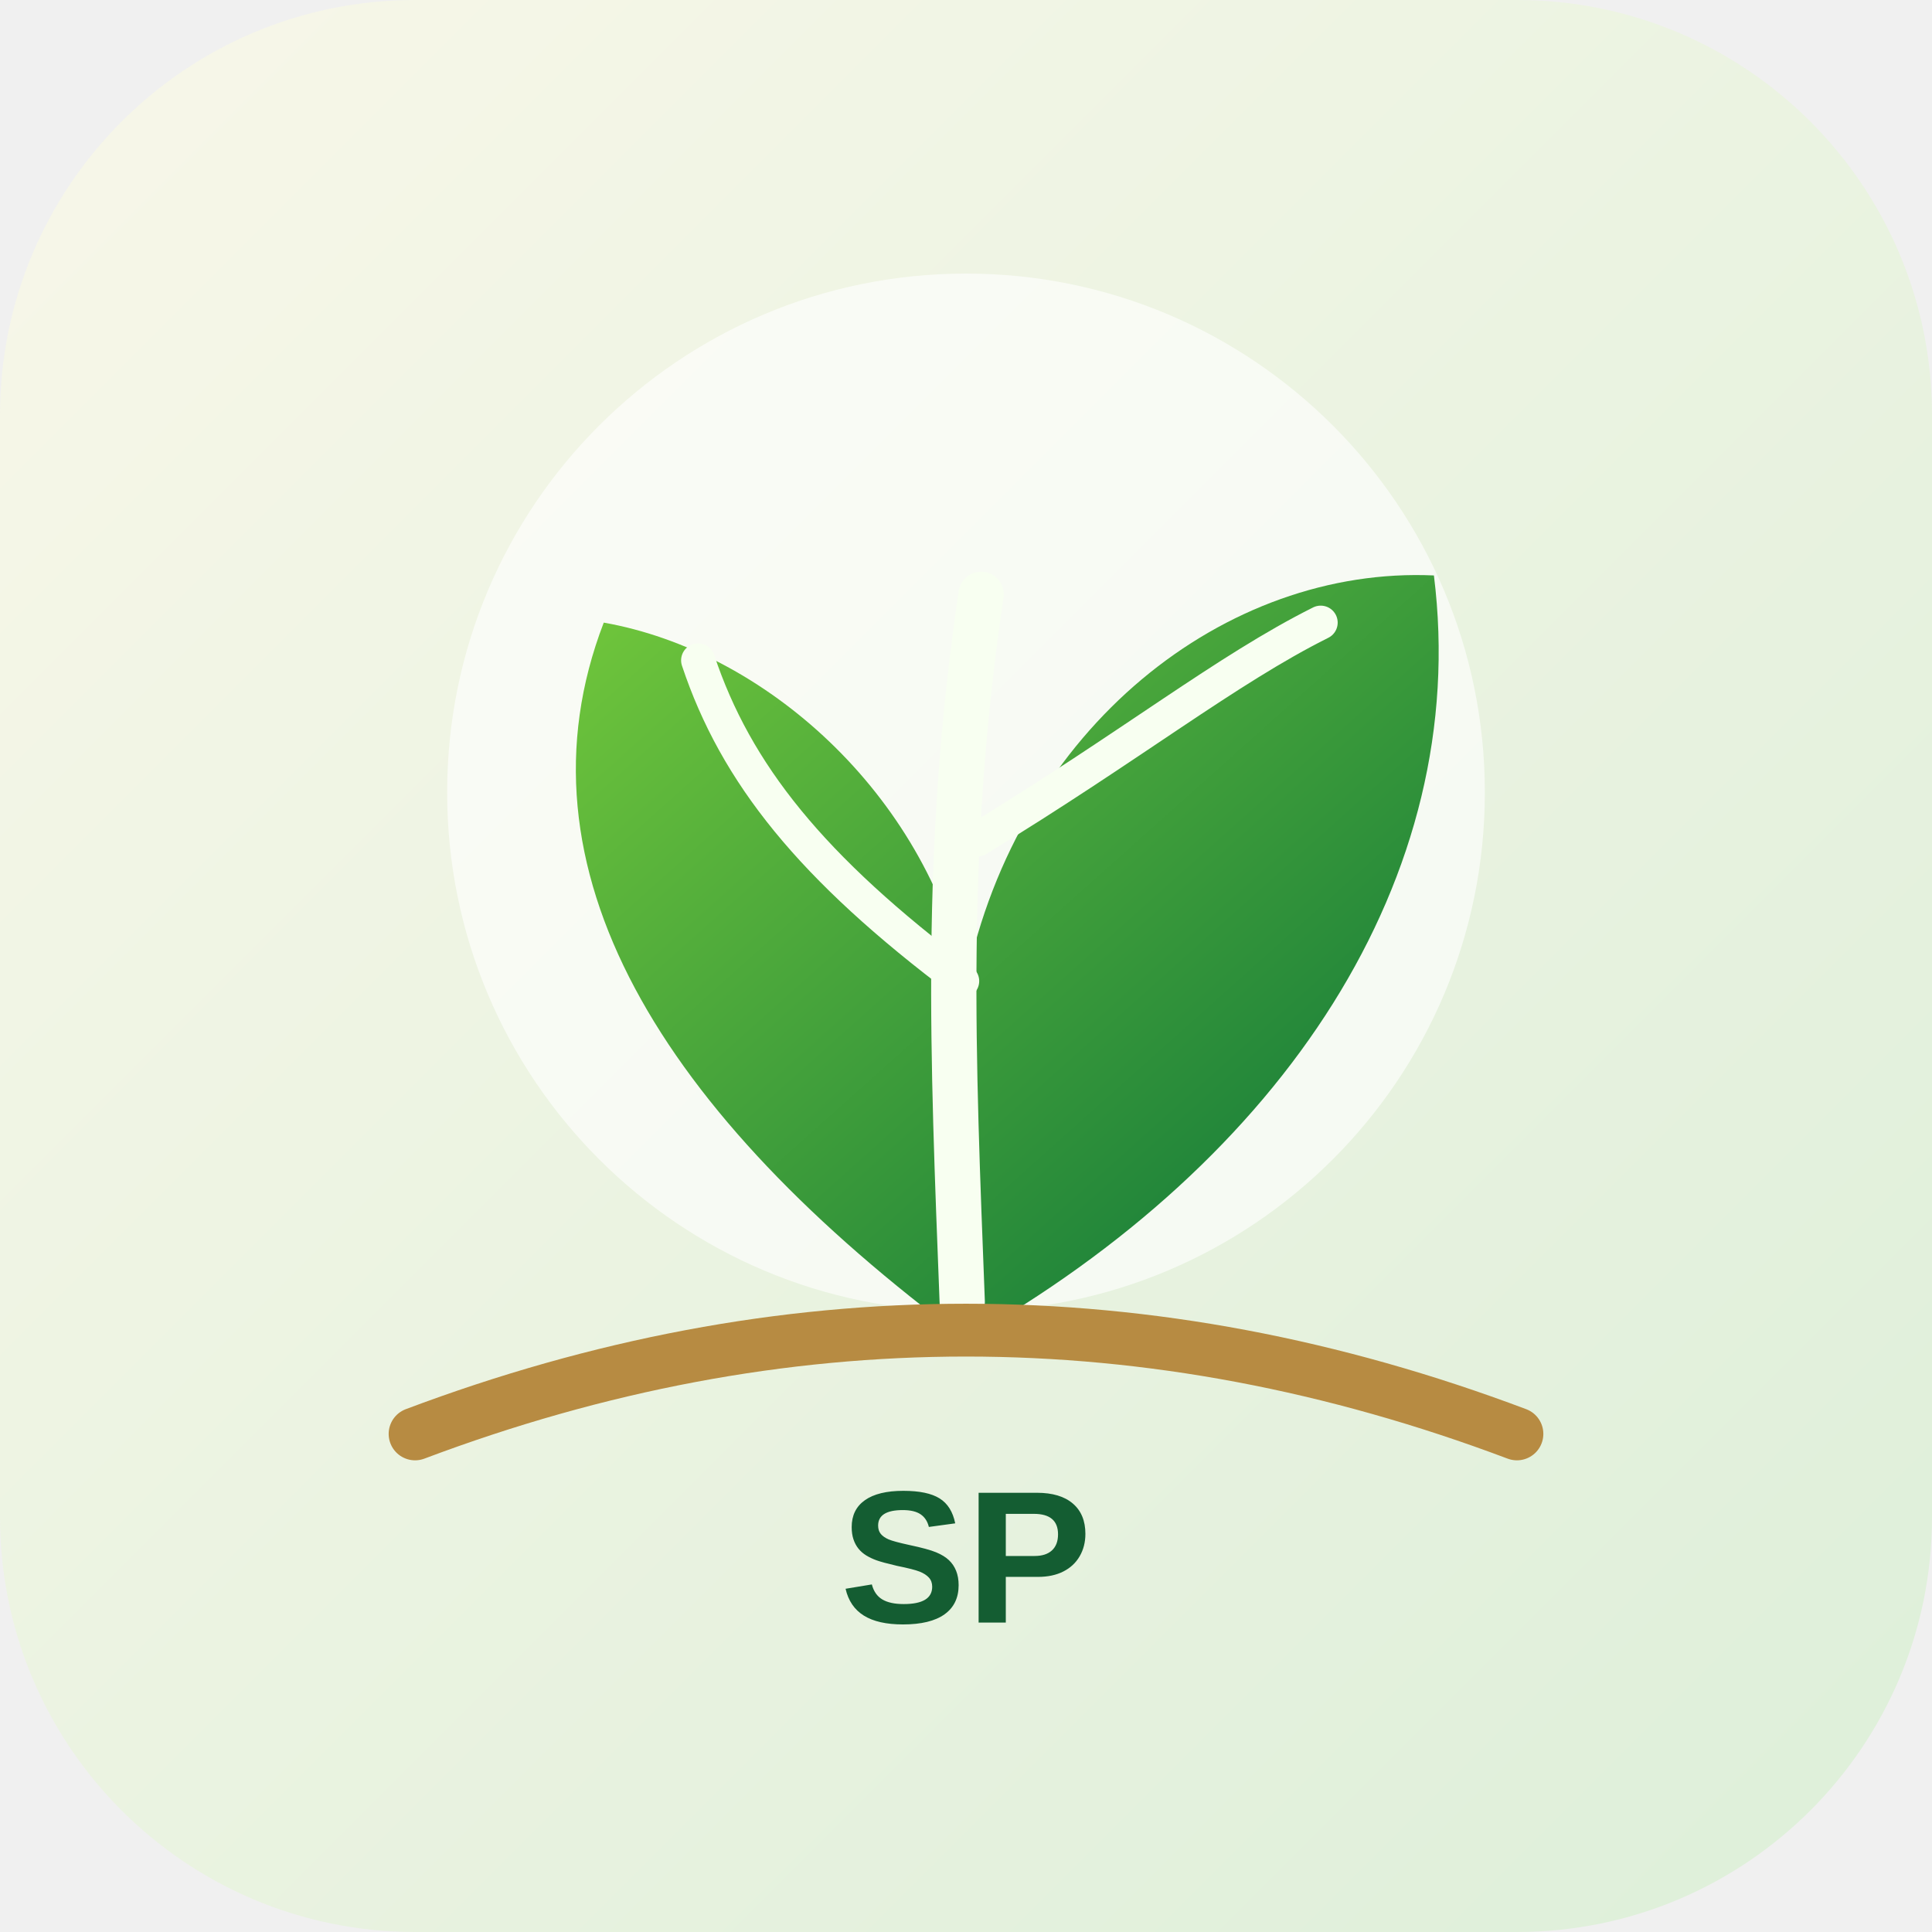
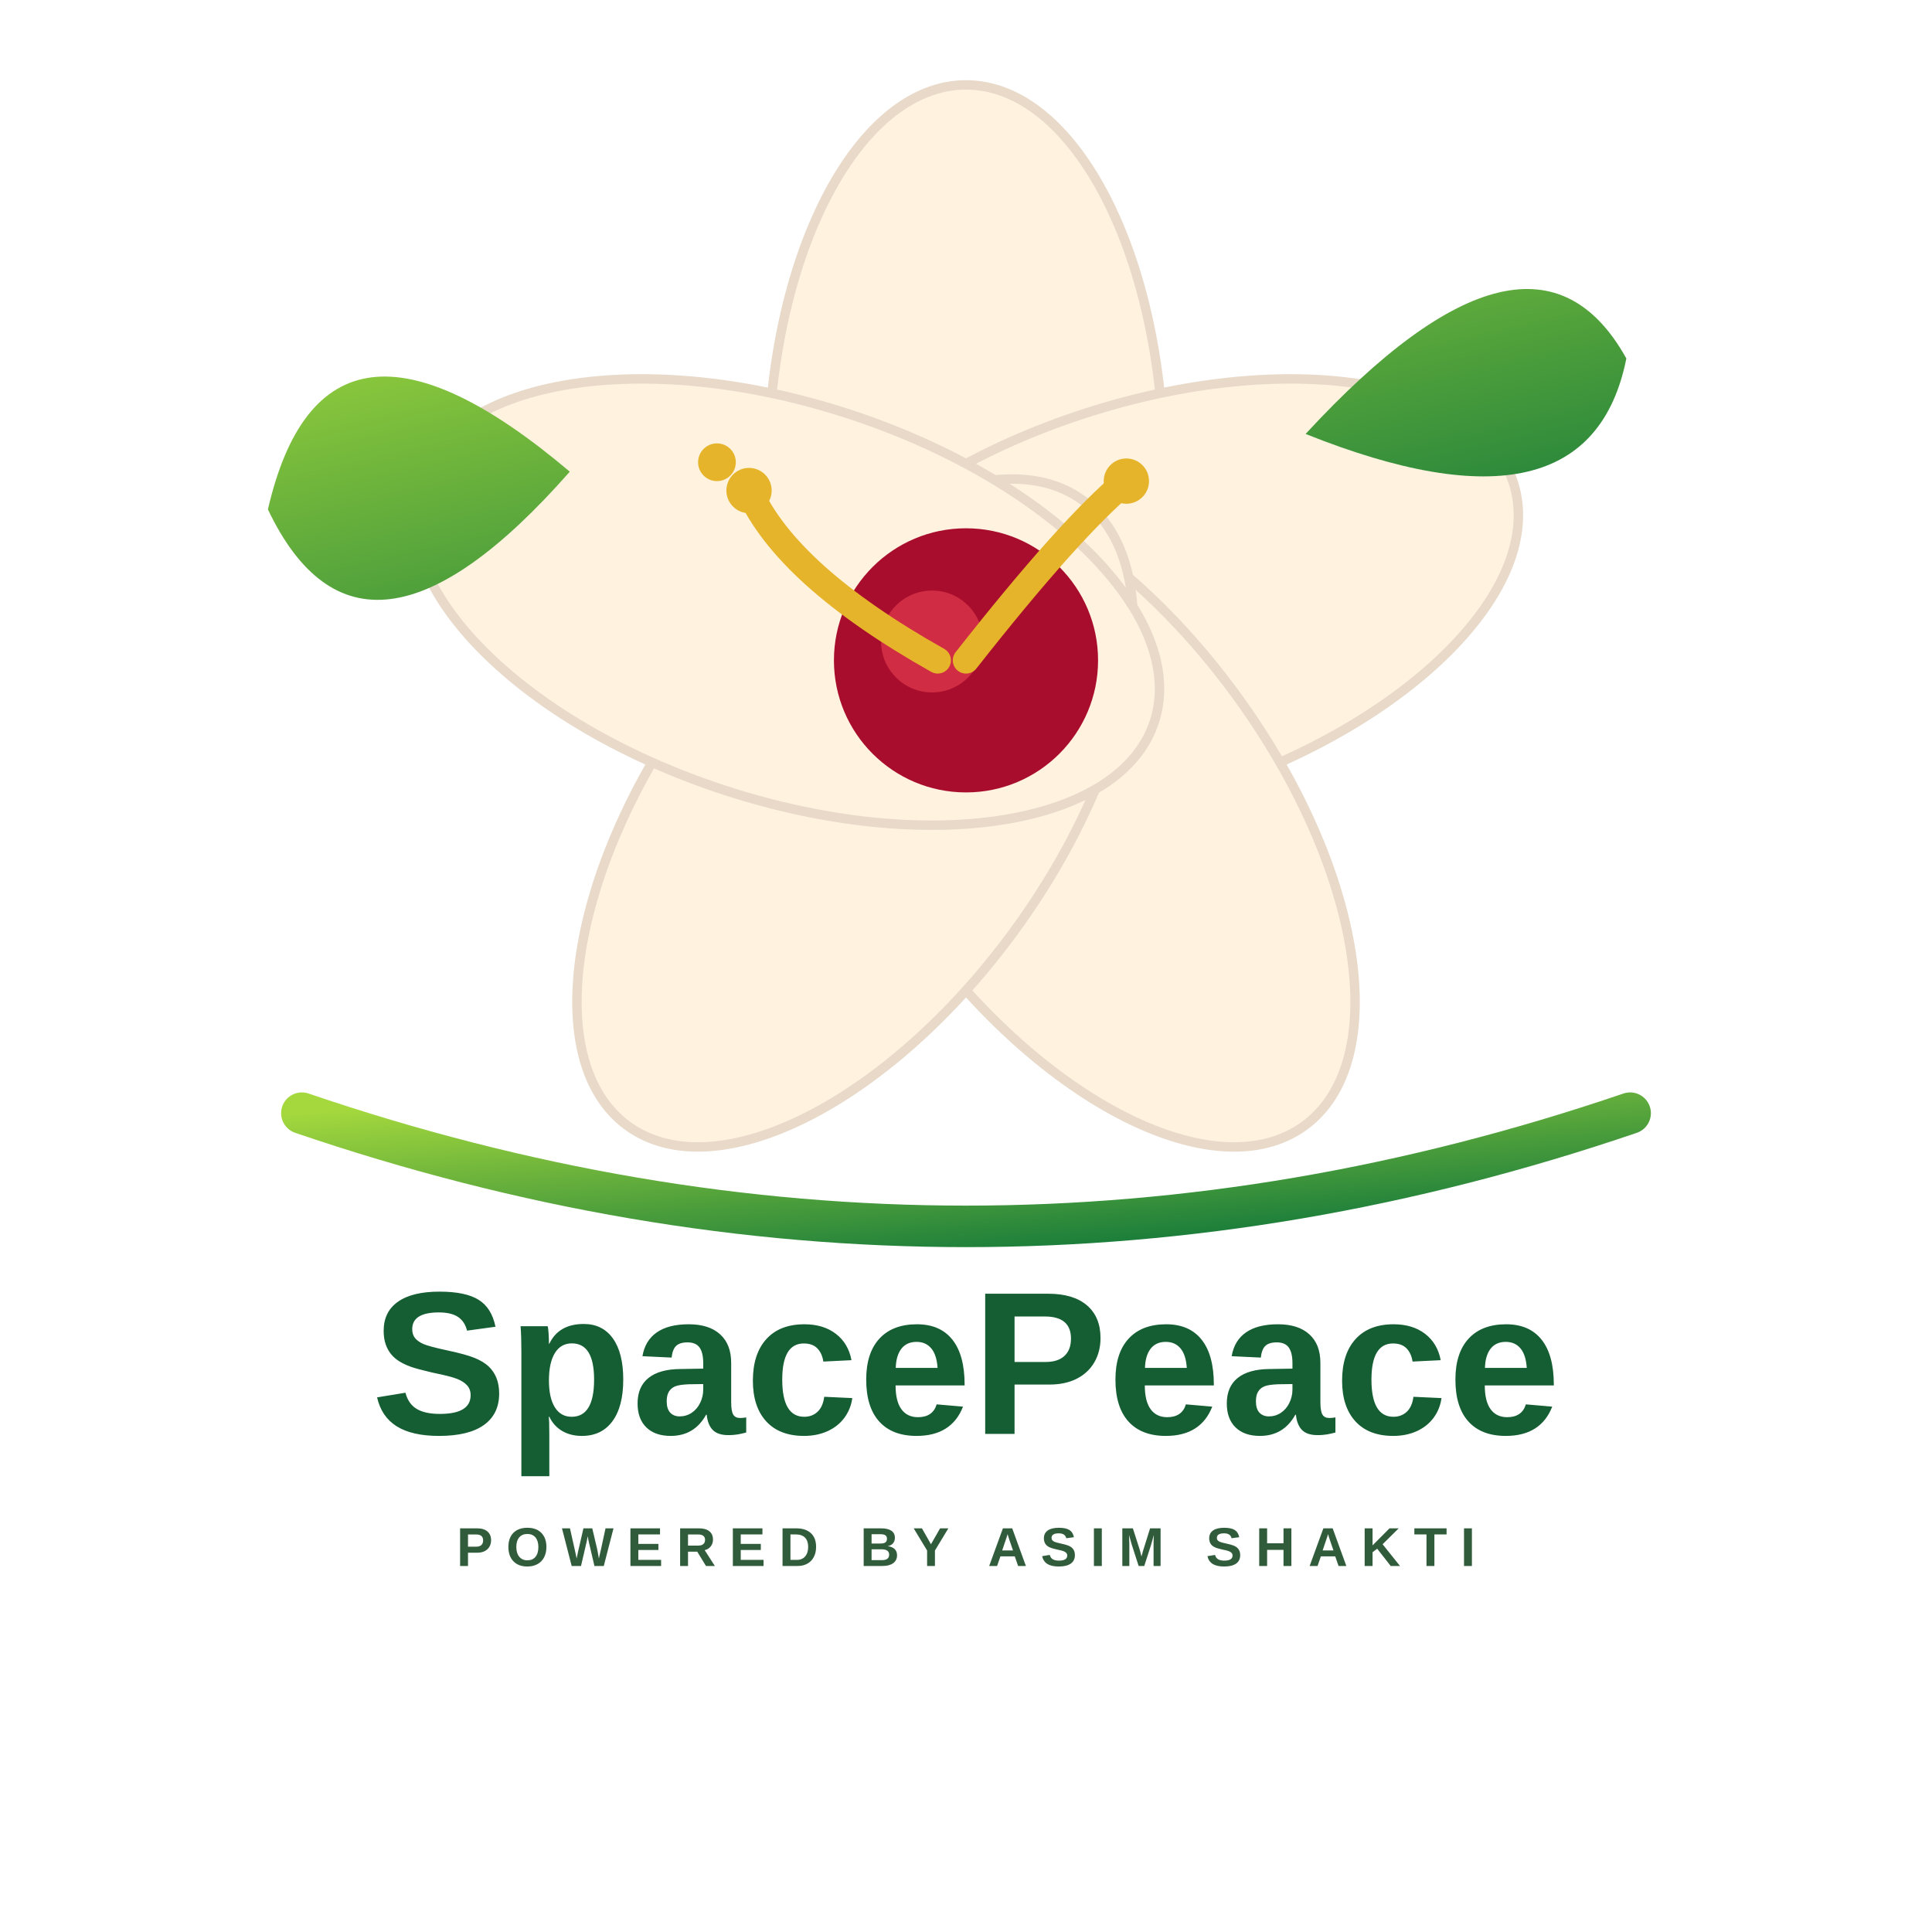
<svg xmlns="http://www.w3.org/2000/svg" width="1024" height="1024" viewBox="0 0 1024 1024">
  <defs>
-     <linearGradient id="bg" x2="1" y2="1">
-       <stop stop-color="#F8F7E9" />
-       <stop offset="1" stop-color="#DDEFD9" />
-     </linearGradient>
-     <linearGradient id="leaf" x2="1" y2="1">
-       <stop stop-color="#73C83B" />
+     <linearGradient id="g" x2="1" y2="1">
+       <stop stop-color="#A4D83D" />
      <stop offset="1" stop-color="#08713A" />
    </linearGradient>
  </defs>
-   <rect width="1024" height="1024" rx="220" fill="url(#bg)" />
-   <circle cx="512" cy="420" r="275" fill="#FFFFFF" opacity=".62" />
-   <path d="M512 710 C350 590 270 460 320 330 C405 345 490 420 512 520 C540 385 650 300 760 305 C780 465 680 615 512 710Z" fill="url(#leaf)" />
-   <path d="M510 690 C505 560 500 450 520 315" fill="none" stroke="#F8FFF1" stroke-width="24" stroke-linecap="round" />
-   <path d="M510 520 C430 460 390 410 370 350 M518 445 C600 395 650 355 700 330" fill="none" stroke="#F8FFF1" stroke-width="18" stroke-linecap="round" />
-   <path d="M220 760 Q512 650 804 760" fill="none" stroke="#B78B42" stroke-width="28" stroke-linecap="round" />
-   <text x="512" y="860" font-family="Arial,sans-serif" font-size="100" font-weight="800" text-anchor="middle" fill="#145D32">SP</text>
+   <rect width="1024" height="1024" fill="#fff" />
+   <g transform="translate(512 350)">
+     <g fill="#FFF3DF" stroke="#E8D9C9" stroke-width="5">
+       <ellipse rx="105" ry="205" transform="rotate(0) translate(0 -100)" />
+       <ellipse rx="105" ry="205" transform="rotate(72) translate(0 -100)" />
+       <ellipse rx="105" ry="205" transform="rotate(144) translate(0 -100)" />
+       <ellipse rx="105" ry="205" transform="rotate(216) translate(0 -100)" />
+       <ellipse rx="105" ry="205" transform="rotate(288) translate(0 -100)" />
+     </g>
+     <circle r="70" fill="#A90D2D" />
+     <circle cx="-18" cy="-10" r="27" fill="#D02C43" />
+     <path d="M-15 0 Q-95 -45 -115 -90 M0 0 Q55 -70 85 -95" stroke="#E6B42B" stroke-width="14" fill="none" stroke-linecap="round" />
+     <g fill="#E6B42B">
+       <circle cx="-115" cy="-90" r="12" />
+       <circle cx="-132" cy="-105" r="10" />
+       <circle cx="85" cy="-95" r="12" />
+     </g>
+     <path d="M-210 -100 Q-340 -210 -370 -80 Q-320 25 -210 -100 M180 -120 Q300 -250 350 -160 Q330 -60 180 -120" fill="url(#g)" />
+   </g>
+   <path d="M160 590 Q512 710 864 590" fill="none" stroke="url(#g)" stroke-width="22" stroke-linecap="round" />
+   <text x="512" y="760" text-anchor="middle" font-family="Arial,sans-serif" font-size="108" font-weight="800" fill="#155D32">SpacePeace</text>
+   <text x="512" y="830" text-anchor="middle" font-family="Arial,sans-serif" font-size="29" letter-spacing="7" font-weight="700" fill="#315C3C">POWERED BY ASIM SHAKTI</text>
</svg>
